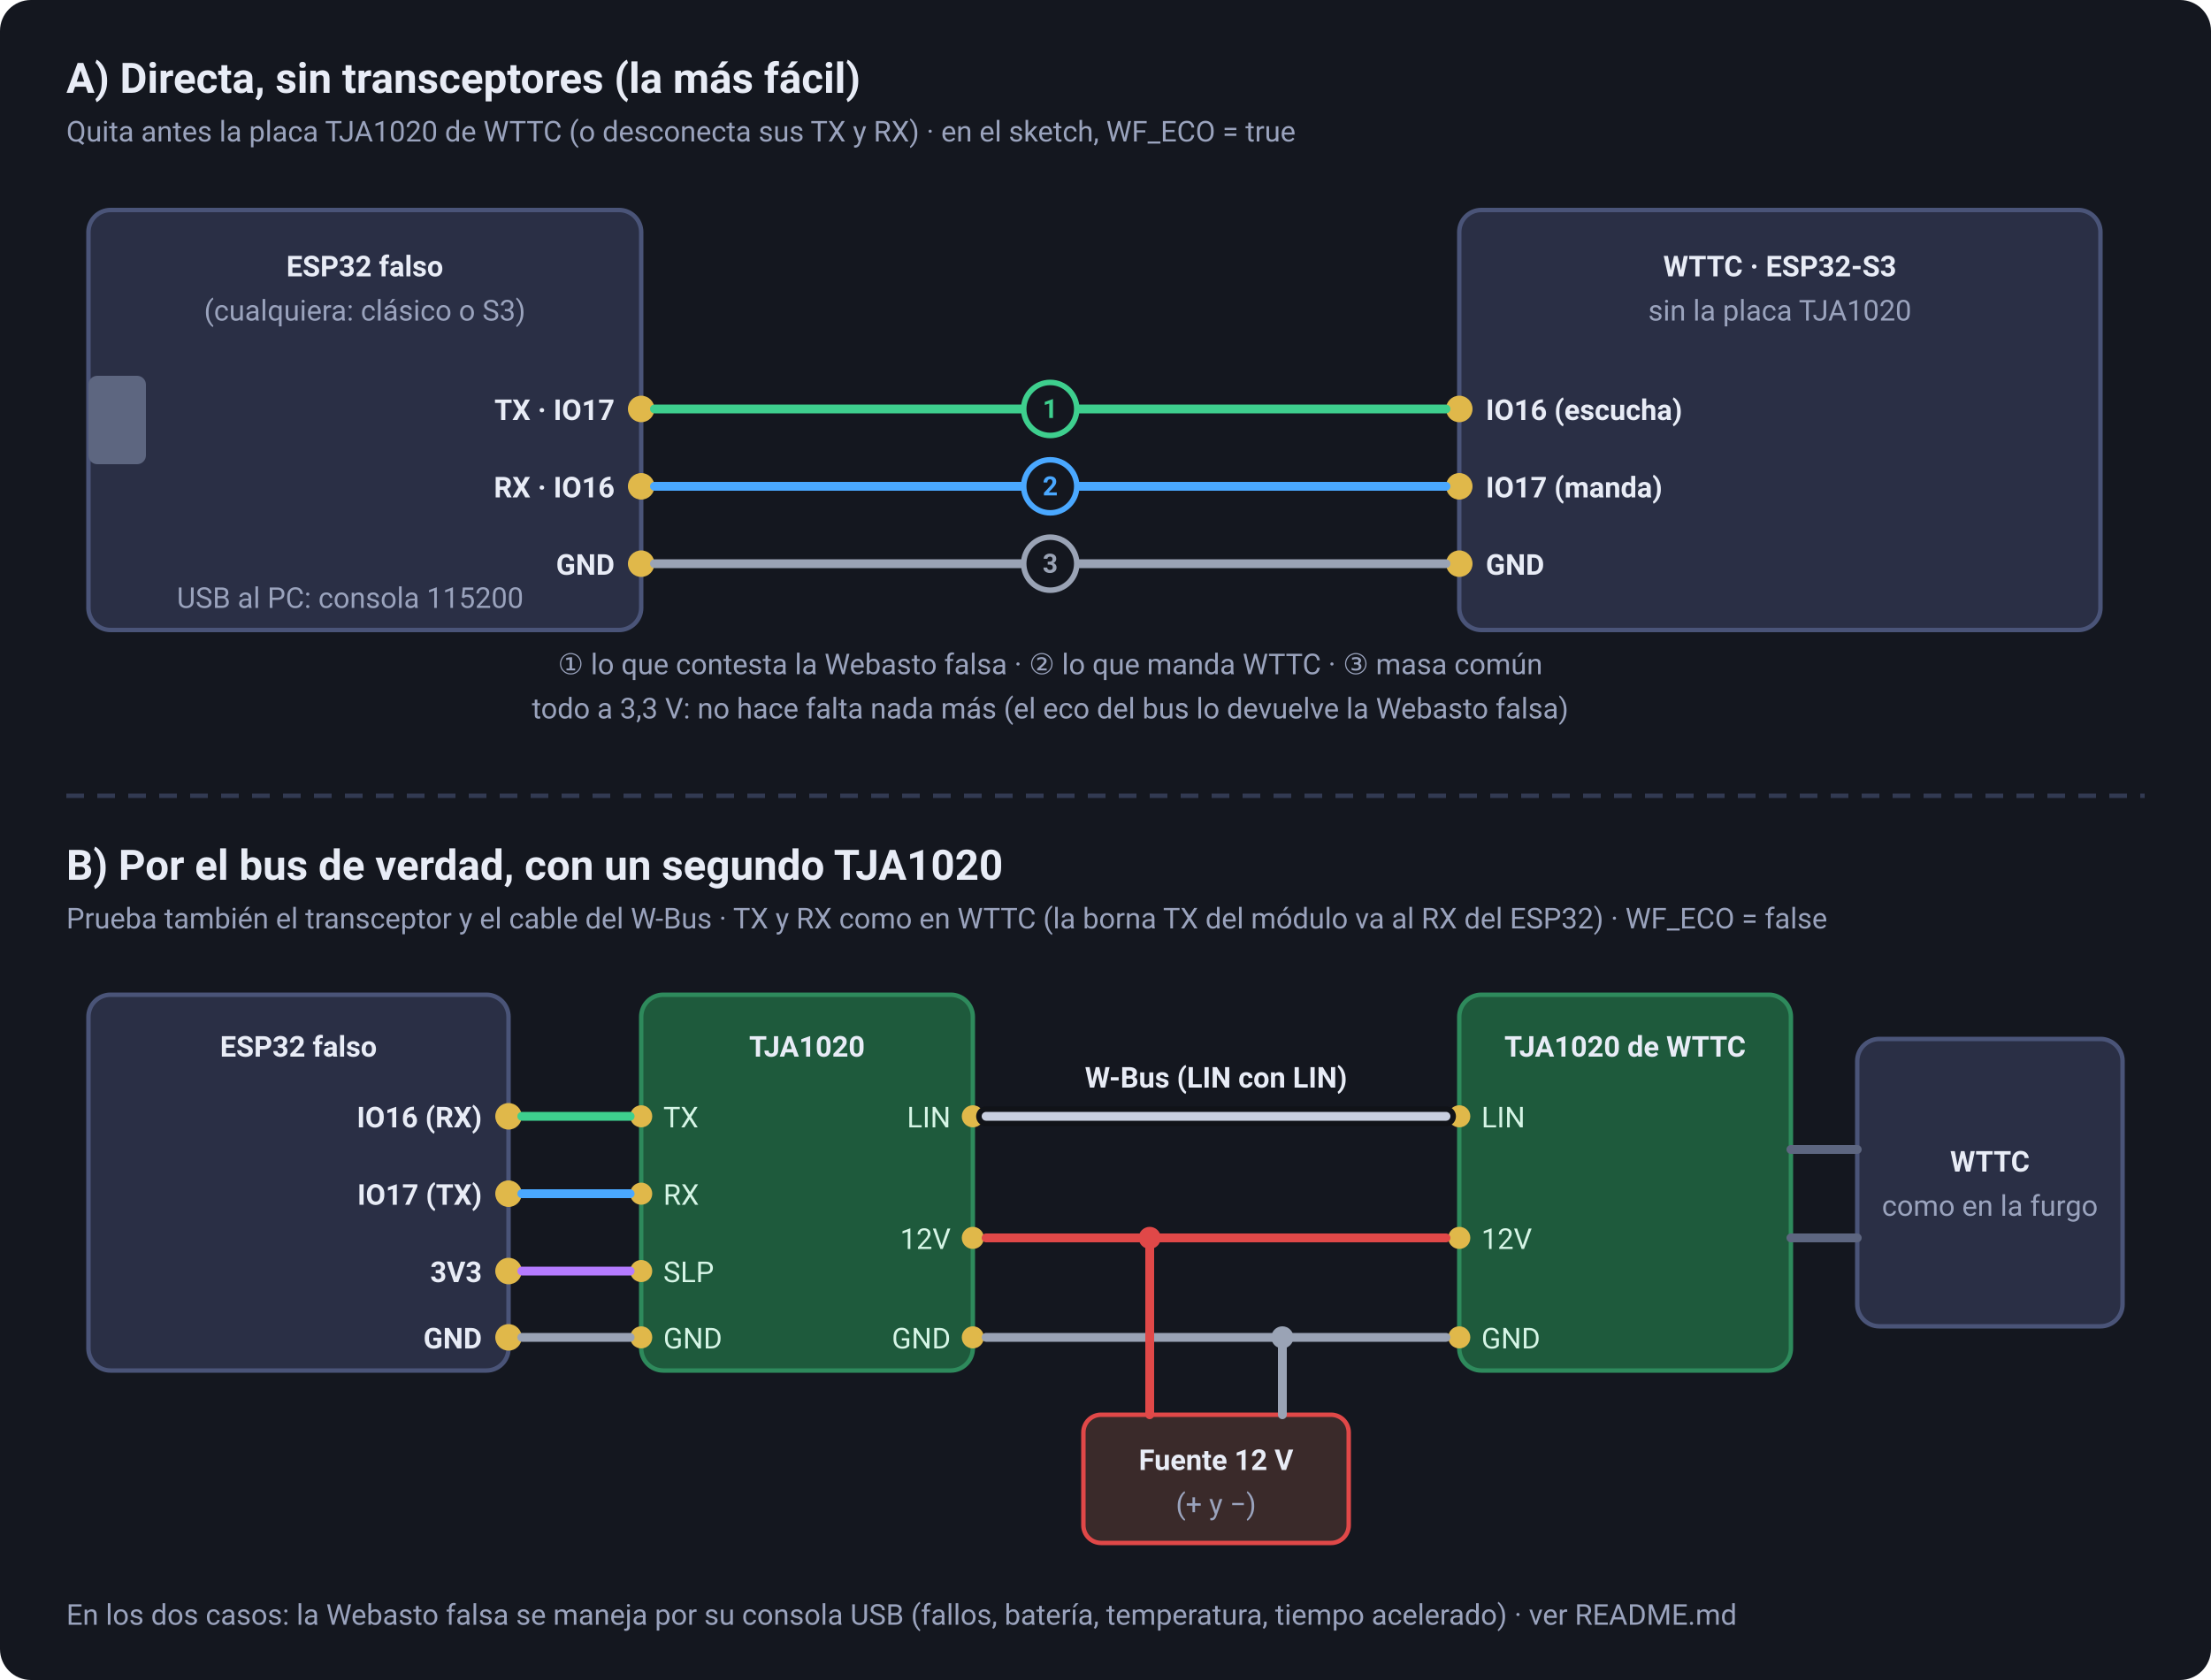
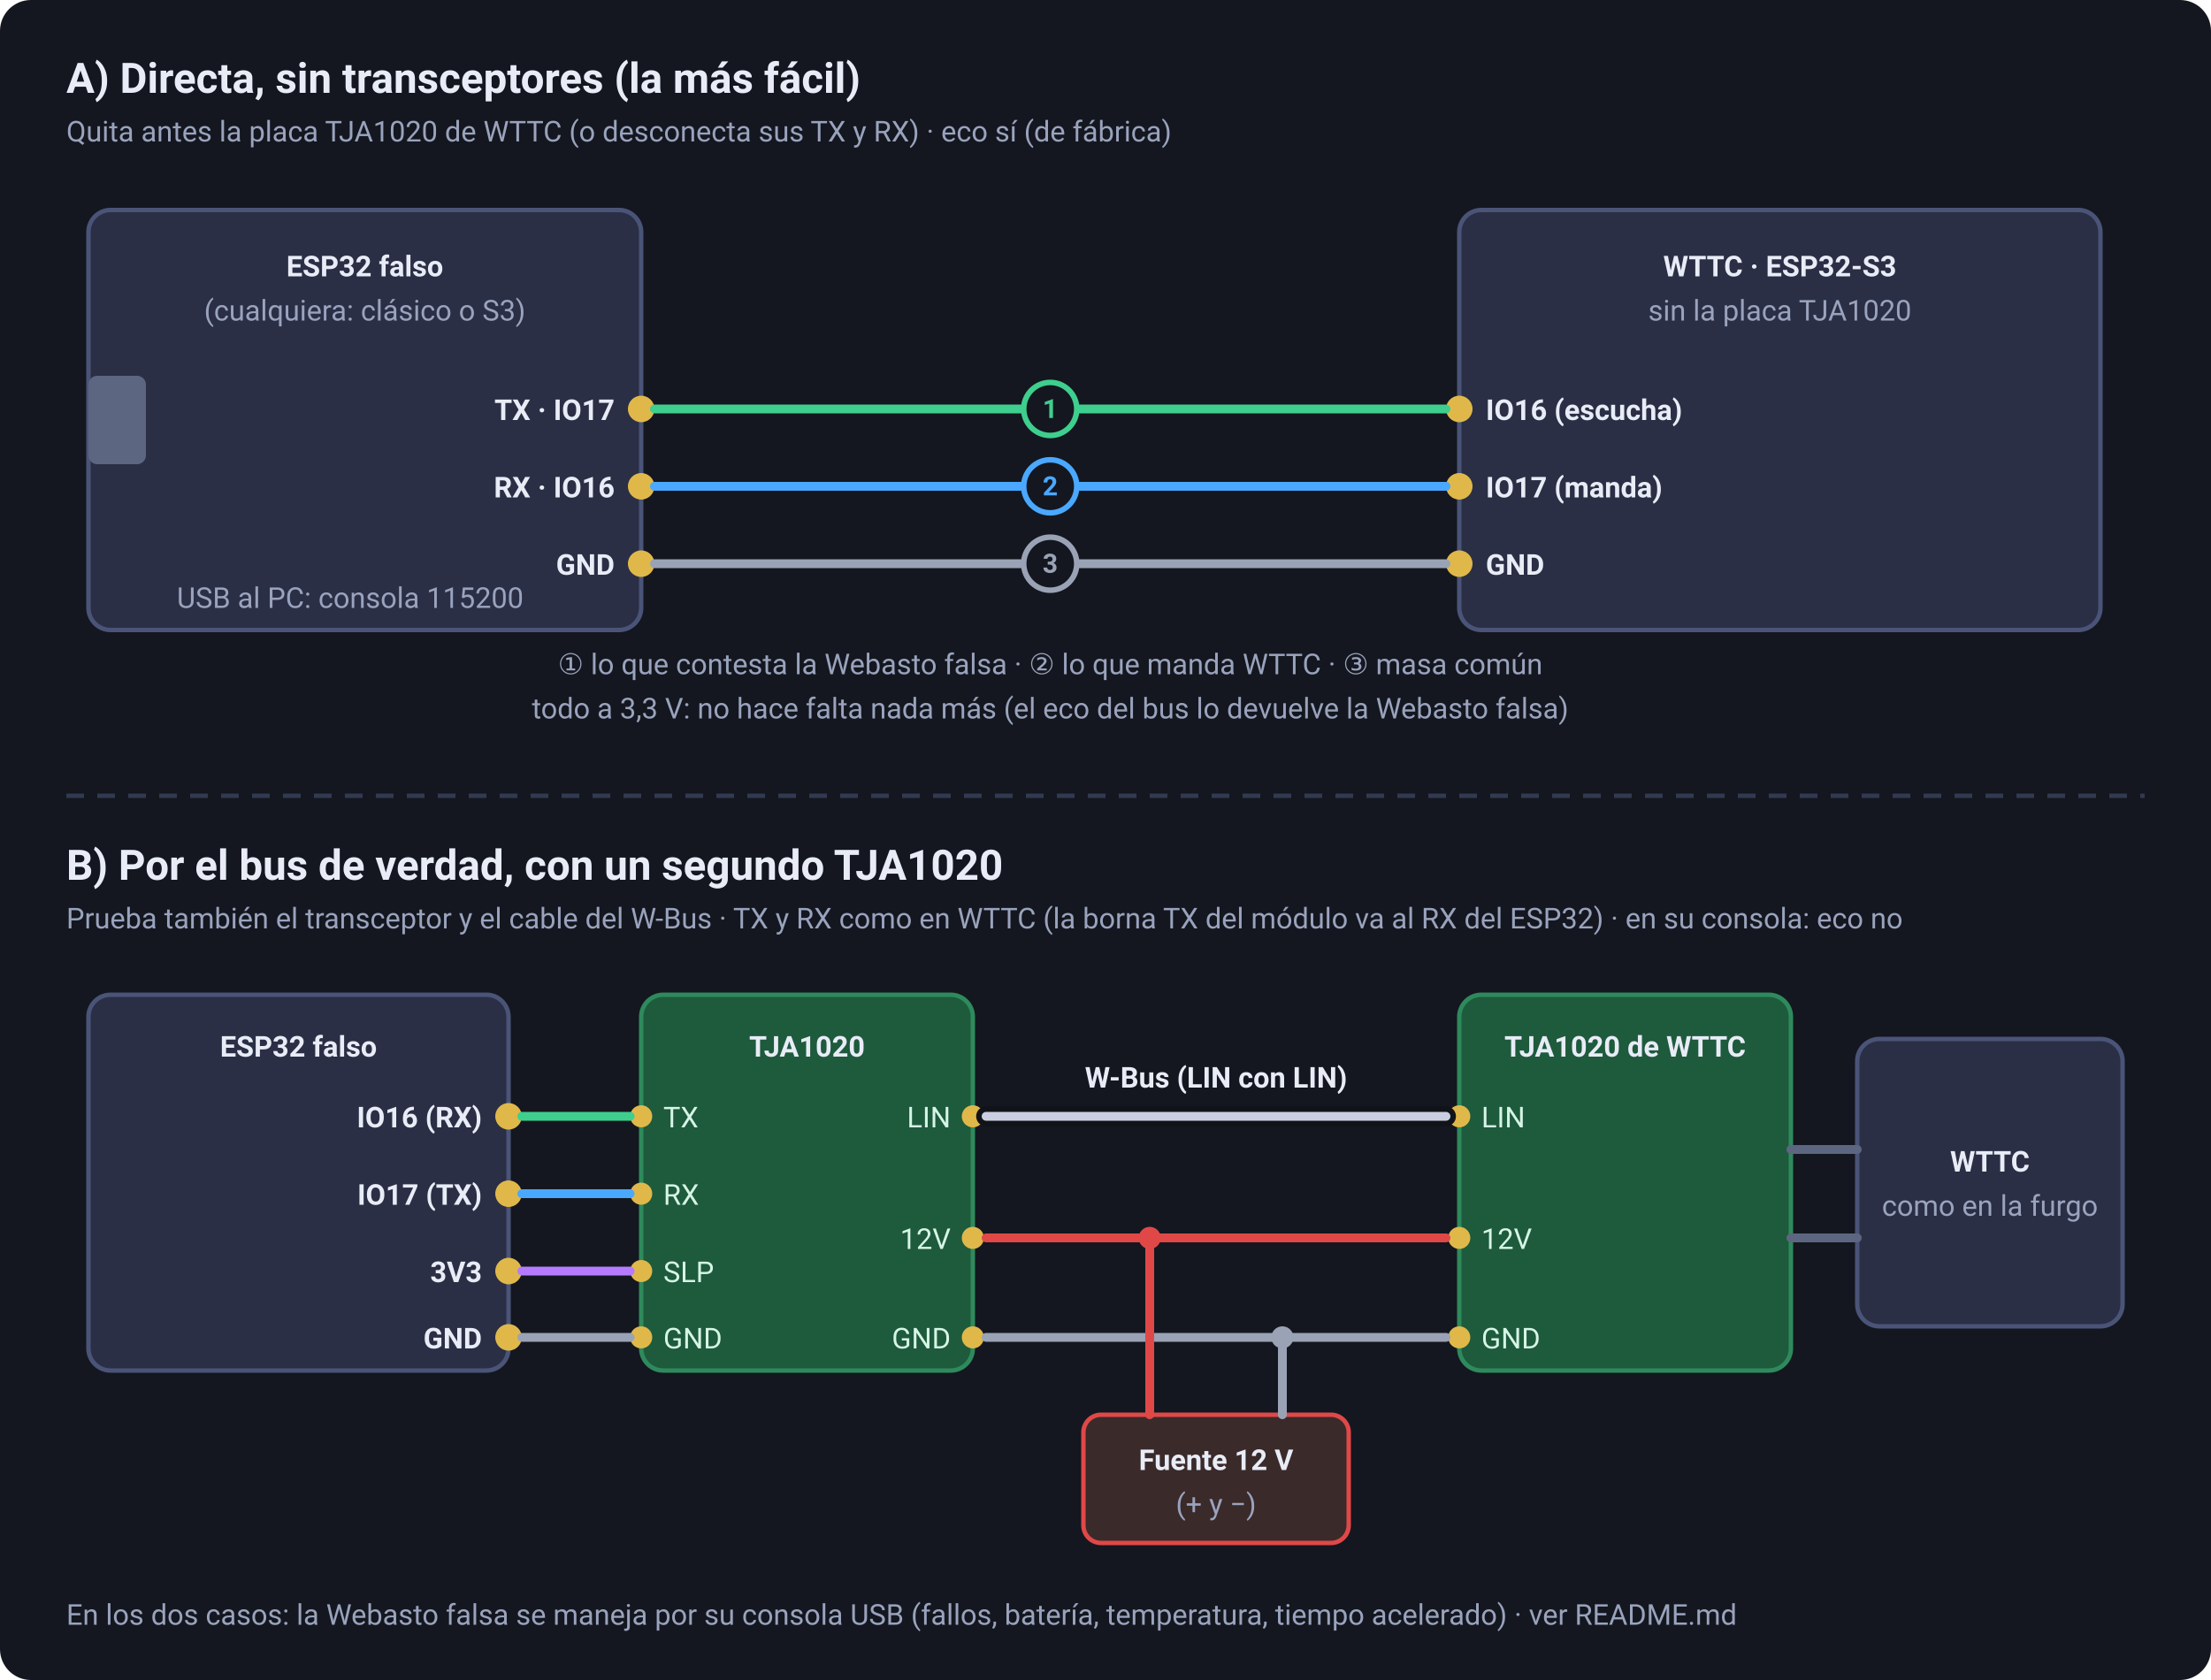
<svg xmlns="http://www.w3.org/2000/svg" viewBox="0 0 1000 760" font-family="Segoe UI, Roboto, Arial, sans-serif">
  <style>
    .bg{fill:#14171f}.card{fill:#1c2030;stroke:#323a52;stroke-width:2}
    .t{fill:#e8ecf6;font-size:19px;font-weight:700}.s{fill:#9aa3bd;font-size:13px}.p{fill:#e8ecf6;font-size:13px;font-weight:600}
    .esp{fill:#2a2f45;stroke:#4a5478;stroke-width:2}.tja{fill:#1e5a3c;stroke:#2e8a5c;stroke-width:2}
    .w{fill:none;stroke-width:4;stroke-linecap:round;stroke-linejoin:round}.pin{fill:#e0b84a}
    .tag{font-size:12px;font-weight:700;text-anchor:middle;dominant-baseline:central}
  </style>
  <rect class="bg" width="1000" height="760" rx="14" />
  <text x="30" y="42" class="t">A) Directa, sin transceptores (la más fácil)</text>
-   <text x="30" y="64" class="s">Quita antes la placa TJA1020 de WTTC (o desconecta sus TX y RX) · en el sketch, WF_ECO = true</text>
+   <text x="30" y="64" class="s">Quita antes la placa TJA1020 de WTTC (o desconecta sus TX y RX) · eco sí (de fábrica)</text>
  <rect x="40" y="95" width="250" height="190" rx="10" class="esp" />
  <text x="165" y="125" text-anchor="middle" class="p">ESP32 falso</text>
  <text x="165" y="145" text-anchor="middle" class="s">(cualquiera: clásico o S3)</text>
  <circle cx="290" cy="185" r="6" class="pin" />
  <text x="278" y="190" text-anchor="end" class="p">TX · IO17</text>
  <circle cx="290" cy="220" r="6" class="pin" />
  <text x="278" y="225" text-anchor="end" class="p">RX · IO16</text>
  <circle cx="290" cy="255" r="6" class="pin" />
  <text x="278" y="260" text-anchor="end" class="p">GND</text>
  <rect x="40" y="170" width="26" height="40" rx="4" fill="#5d6680" />
  <text x="80" y="275" class="s">USB al PC: consola 115200</text>
  <rect x="660" y="95" width="290" height="190" rx="10" class="esp" />
  <text x="805" y="125" text-anchor="middle" class="p">WTTC · ESP32-S3</text>
  <text x="805" y="145" text-anchor="middle" class="s">sin la placa TJA1020</text>
  <circle cx="660" cy="185" r="6" class="pin" />
  <text x="672" y="190" class="p">IO16 (escucha)</text>
  <circle cx="660" cy="220" r="6" class="pin" />
  <text x="672" y="225" class="p">IO17 (manda)</text>
  <circle cx="660" cy="255" r="6" class="pin" />
  <text x="672" y="260" class="p">GND</text>
  <path class="w" d="M296 185 H654" stroke="#3ecf8e" />
  <path class="w" d="M296 220 H654" stroke="#4aa8ff" />
  <path class="w" d="M296 255 H654" stroke="#9aa3b5" />
  <circle cx="475" cy="185" r="12" fill="#14171f" stroke="#3ecf8e" stroke-width="2.5" />
  <text x="475" y="185" class="tag" fill="#3ecf8e">1</text>
  <circle cx="475" cy="220" r="12" fill="#14171f" stroke="#4aa8ff" stroke-width="2.5" />
  <text x="475" y="220" class="tag" fill="#4aa8ff">2</text>
  <circle cx="475" cy="255" r="12" fill="#14171f" stroke="#9aa3b5" stroke-width="2.5" />
  <text x="475" y="255" class="tag" fill="#9aa3b5">3</text>
  <text x="475" y="305" text-anchor="middle" class="s">① lo que contesta la Webasto falsa · ② lo que manda WTTC · ③ masa común</text>
  <text x="475" y="325" text-anchor="middle" class="s">todo a 3,3 V: no hace falta nada más (el eco del bus lo devuelve la Webasto falsa)</text>
  <line x1="30" y1="360" x2="970" y2="360" stroke="#323a52" stroke-width="2" stroke-dasharray="8 6" />
  <text x="30" y="398" class="t">B) Por el bus de verdad, con un segundo TJA1020</text>
-   <text x="30" y="420" class="s">Prueba también el transceptor y el cable del W-Bus · TX y RX como en WTTC (la borna TX del módulo va al RX del ESP32) · WF_ECO = false</text>
+   <text x="30" y="420" class="s">Prueba también el transceptor y el cable del W-Bus · TX y RX como en WTTC (la borna TX del módulo va al RX del ESP32) · en su consola: eco no</text>
  <rect x="40" y="450" width="190" height="170" rx="10" class="esp" />
  <text x="135" y="478" text-anchor="middle" class="p">ESP32 falso</text>
  <circle cx="230" cy="505" r="6" class="pin" />
  <text x="218" y="510" text-anchor="end" class="p">IO16 (RX)</text>
  <circle cx="230" cy="540" r="6" class="pin" />
  <text x="218" y="545" text-anchor="end" class="p">IO17 (TX)</text>
  <circle cx="230" cy="575" r="6" class="pin" />
  <text x="218" y="580" text-anchor="end" class="p">3V3</text>
  <circle cx="230" cy="605" r="6" class="pin" />
  <text x="218" y="610" text-anchor="end" class="p">GND</text>
  <rect x="290" y="450" width="150" height="170" rx="10" class="tja" />
  <text x="365" y="478" text-anchor="middle" class="p">TJA1020</text>
  <circle cx="290" cy="505" r="5" class="pin" />
  <text x="300" y="510" class="s" style="fill:#d6f5e6">TX</text>
  <circle cx="290" cy="540" r="5" class="pin" />
  <text x="300" y="545" class="s" style="fill:#d6f5e6">RX</text>
  <circle cx="290" cy="575" r="5" class="pin" />
  <text x="300" y="580" class="s" style="fill:#d6f5e6">SLP</text>
  <circle cx="290" cy="605" r="5" class="pin" />
  <text x="300" y="610" class="s" style="fill:#d6f5e6">GND</text>
  <circle cx="440" cy="505" r="5" class="pin" />
  <text x="430" y="510" text-anchor="end" class="s" style="fill:#d6f5e6">LIN</text>
  <circle cx="440" cy="560" r="5" class="pin" />
  <text x="430" y="565" text-anchor="end" class="s" style="fill:#d6f5e6">12V</text>
  <circle cx="440" cy="605" r="5" class="pin" />
  <text x="430" y="610" text-anchor="end" class="s" style="fill:#d6f5e6">GND</text>
  <path class="w" d="M236 505 H285" stroke="#3ecf8e" />
  <path class="w" d="M236 540 H285" stroke="#4aa8ff" />
  <path class="w" d="M236 575 H285" stroke="#b57bff" />
  <path class="w" d="M236 605 H285" stroke="#9aa3b5" />
  <rect x="660" y="450" width="150" height="170" rx="10" class="tja" />
  <text x="735" y="478" text-anchor="middle" class="p">TJA1020 de WTTC</text>
  <circle cx="660" cy="505" r="5" class="pin" />
  <text x="670" y="510" class="s" style="fill:#d6f5e6">LIN</text>
  <circle cx="660" cy="560" r="5" class="pin" />
  <text x="670" y="565" class="s" style="fill:#d6f5e6">12V</text>
  <circle cx="660" cy="605" r="5" class="pin" />
  <text x="670" y="610" class="s" style="fill:#d6f5e6">GND</text>
  <rect x="840" y="470" width="120" height="130" rx="10" class="esp" />
  <text x="900" y="530" text-anchor="middle" class="p">WTTC</text>
  <text x="900" y="550" text-anchor="middle" class="s">como en la furgo</text>
  <path class="w" d="M810 520 H840 M810 560 H840" stroke="#5d6680" />
  <path class="w" d="M446 505 H654" stroke="#111318" style="stroke-width:9" />
  <path class="w" d="M446 505 H654" stroke="#c9cfe0" />
  <text x="550" y="492" text-anchor="middle" class="p">W-Bus (LIN con LIN)</text>
  <path class="w" d="M446 560 H654" stroke="#e04848" />
  <path class="w" d="M446 605 H654" stroke="#9aa3b5" />
  <rect x="490" y="640" width="120" height="58" rx="8" fill="#3a2a2a" stroke="#e04848" stroke-width="2" />
  <text x="550" y="665" text-anchor="middle" class="p">Fuente 12 V</text>
  <text x="550" y="685" text-anchor="middle" class="s">(+ y −)</text>
  <path class="w" d="M520 640 V560" stroke="#e04848" />
  <path class="w" d="M580 640 V605" stroke="#9aa3b5" />
  <circle cx="520" cy="560" r="5" fill="#e04848" />
  <circle cx="580" cy="605" r="5" fill="#9aa3b5" />
  <text x="30" y="735" class="s">En los dos casos: la Webasto falsa se maneja por su consola USB (fallos, batería, temperatura, tiempo acelerado) · ver README.md</text>
</svg>
